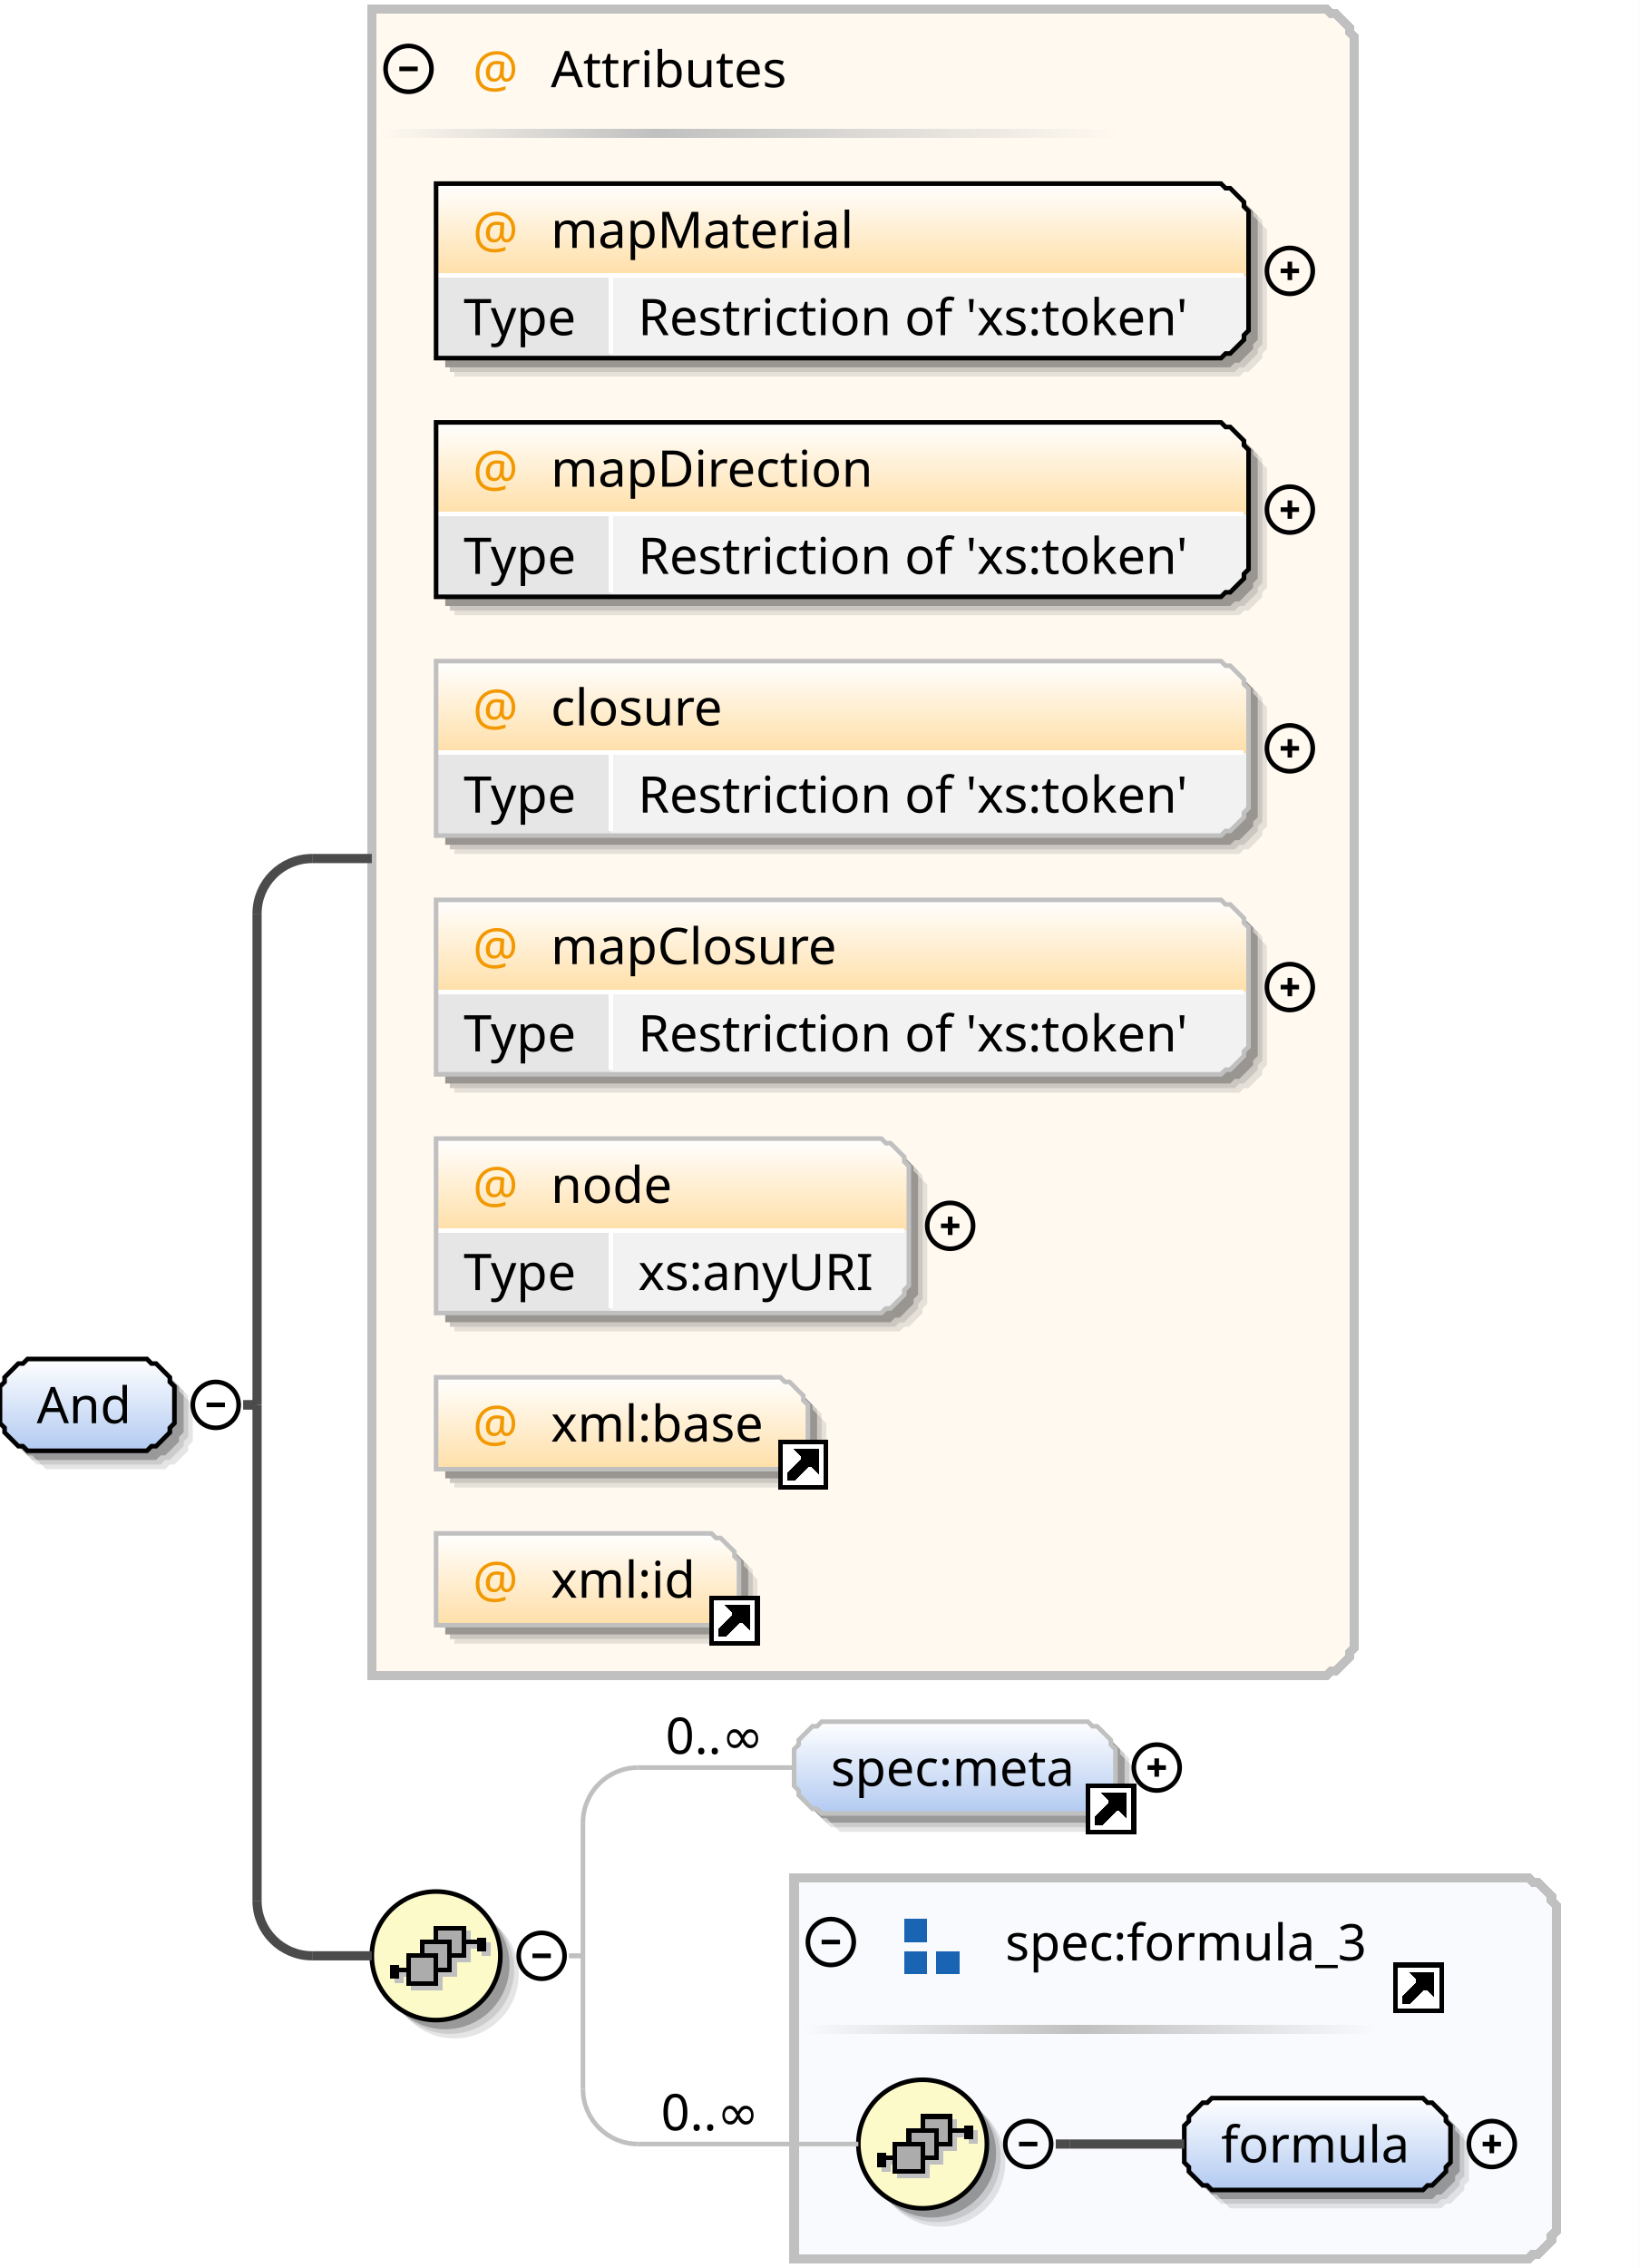
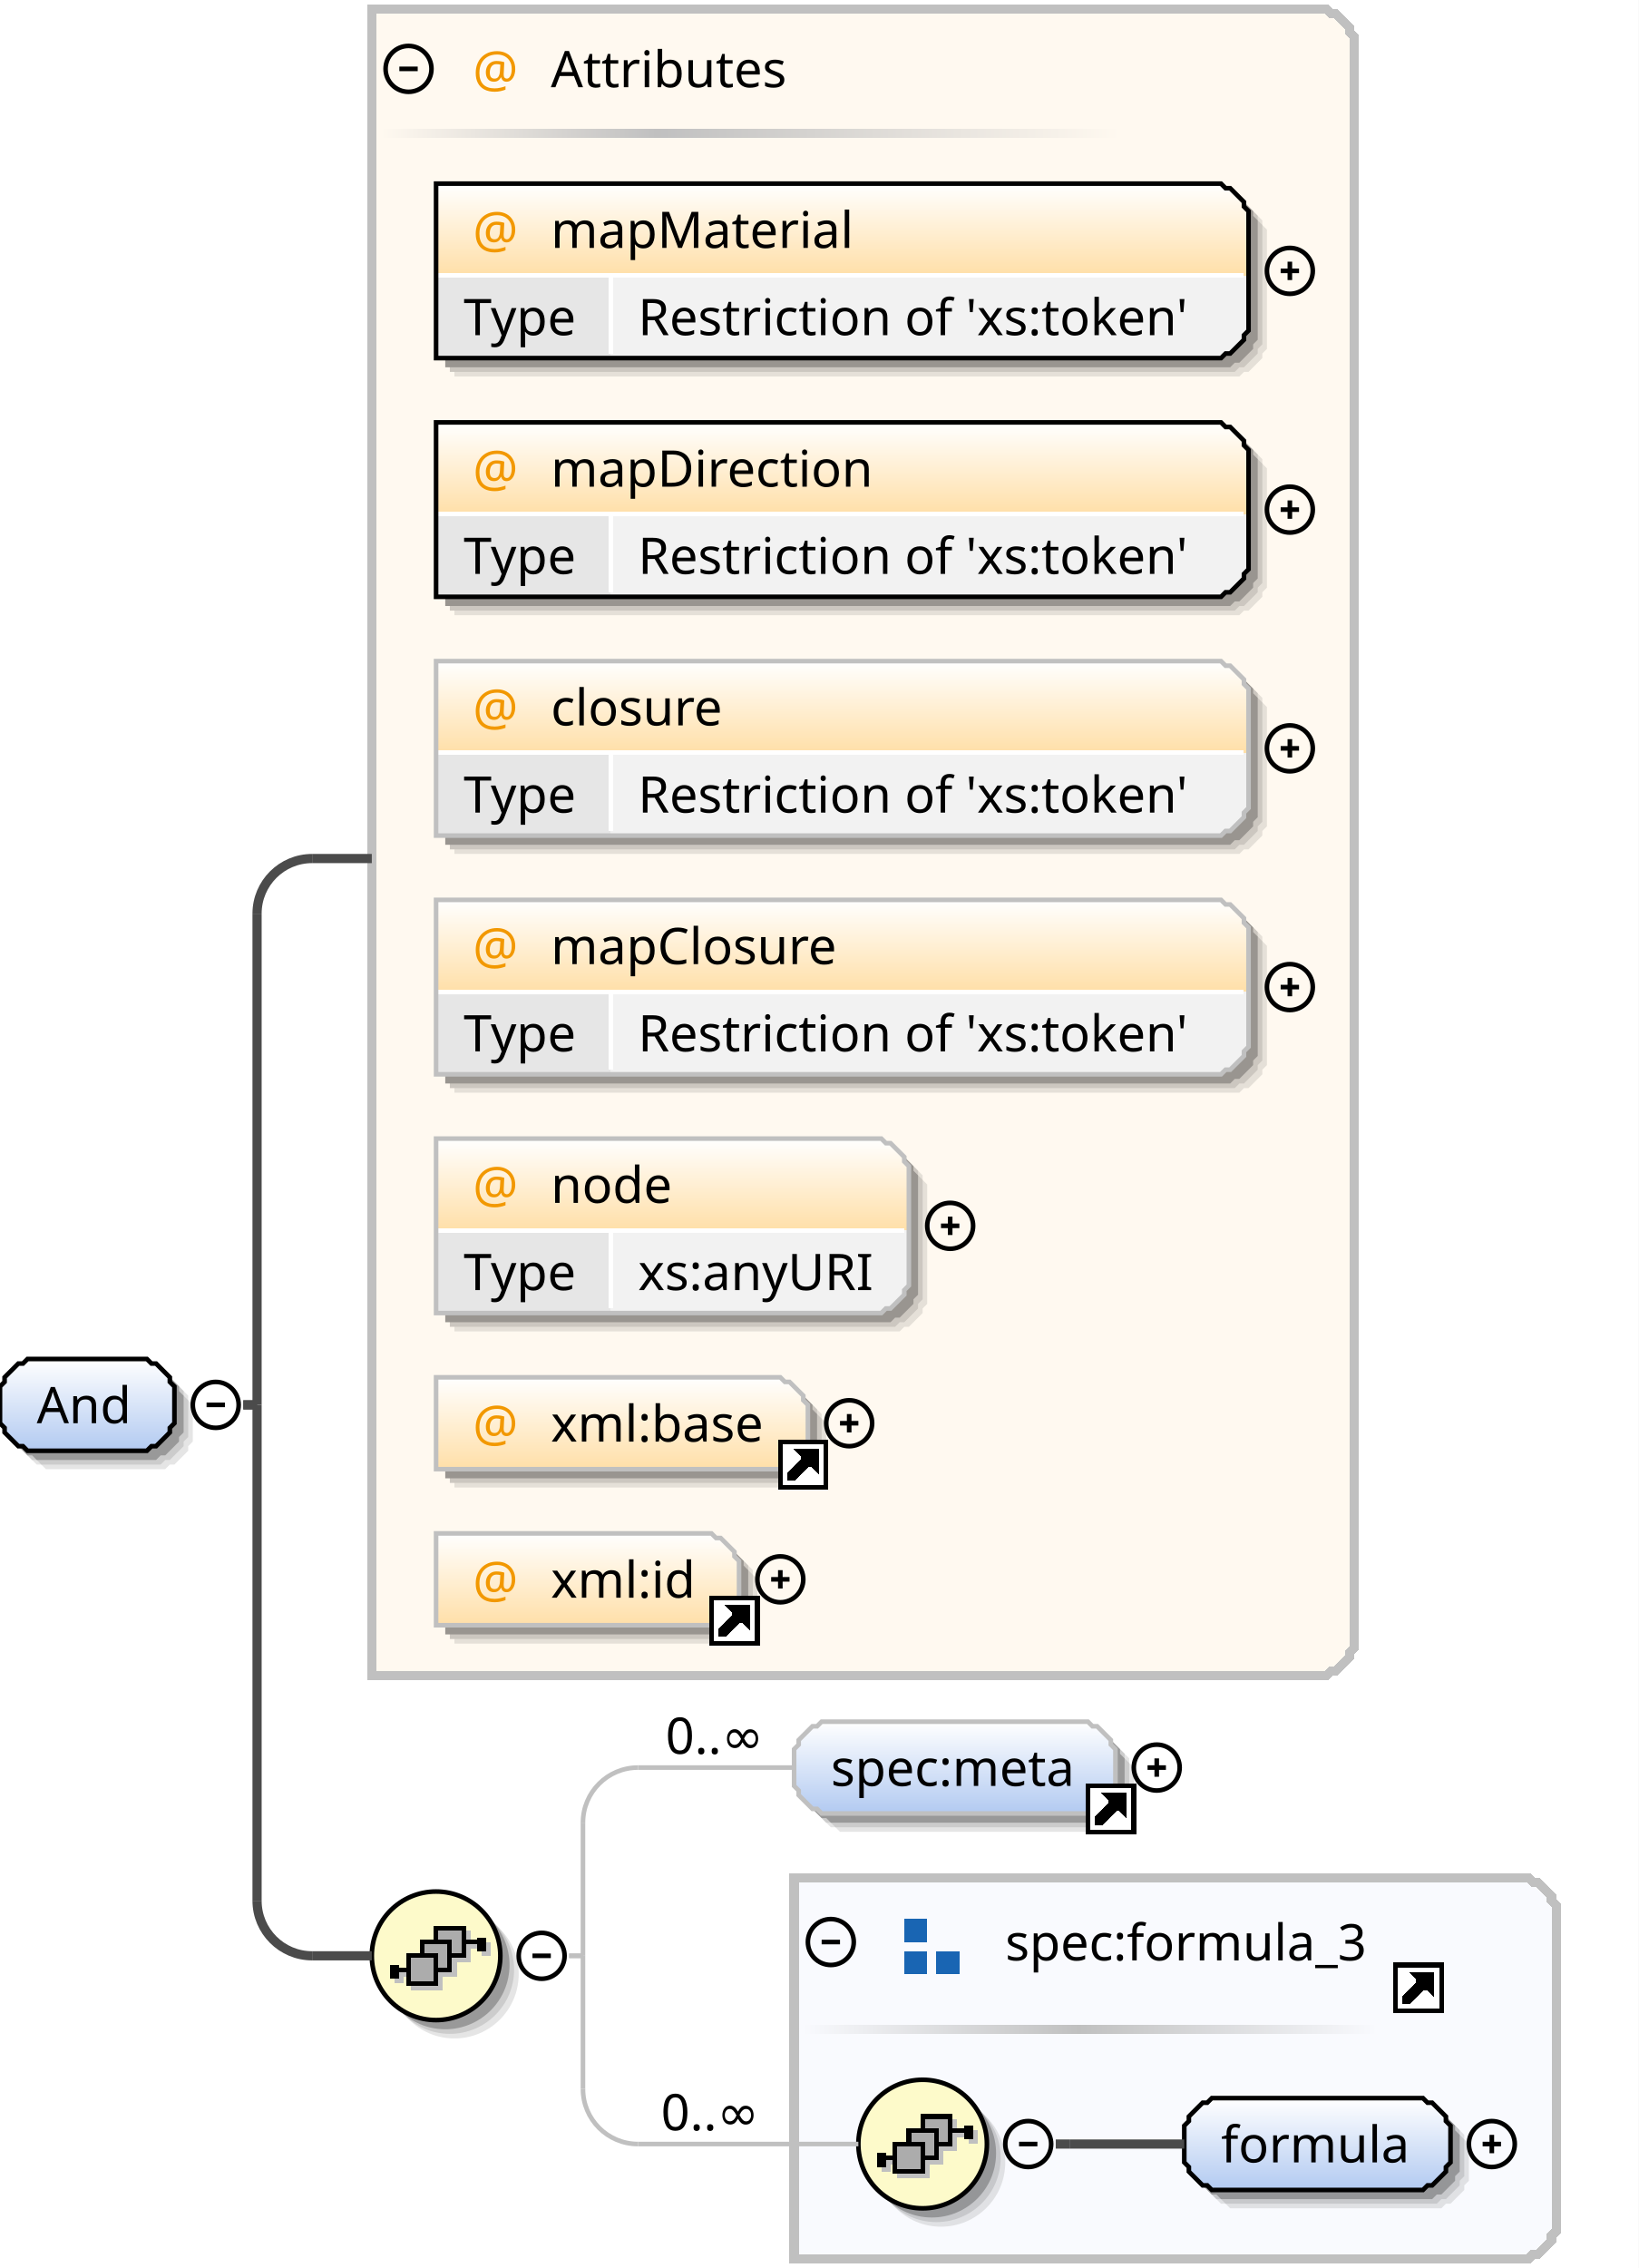
<svg xmlns="http://www.w3.org/2000/svg" color-interpolation="auto" color-rendering="auto" fill="black" fill-opacity="1" font-family="'Dialog'" font-size="12" font-style="normal" font-weight="normal" height="494" image-rendering="auto" shape-rendering="auto" stroke="black" stroke-dasharray="none" stroke-dashoffset="0" stroke-linecap="square" stroke-linejoin="miter" stroke-miterlimit="10" stroke-opacity="1" stroke-width="1" text-rendering="auto" width="357">
  <defs id="genericDefs" />
  <g>
    <defs id="defs1">
      <linearGradient gradientUnits="userSpaceOnUse" id="linearGradient1" spreadMethod="pad" x1="0" x2="0" y1="296" y2="316">
        <stop offset="0%" stop-color="white" stop-opacity="1" />
        <stop offset="100%" stop-color="rgb(178,202,241)" stop-opacity="1" />
      </linearGradient>
      <linearGradient gradientUnits="userSpaceOnUse" id="linearGradient2" spreadMethod="pad" x1="143" x2="244" y1="28" y2="28">
        <stop offset="0%" stop-color="silver" stop-opacity="1" />
        <stop offset="100%" stop-color="rgb(255,249,240)" stop-opacity="1" />
      </linearGradient>
      <linearGradient gradientUnits="userSpaceOnUse" id="linearGradient3" spreadMethod="pad" x1="83" x2="143" y1="28" y2="28">
        <stop offset="0%" stop-color="rgb(255,249,240)" stop-opacity="1" />
        <stop offset="100%" stop-color="silver" stop-opacity="1" />
      </linearGradient>
      <linearGradient gradientUnits="userSpaceOnUse" id="linearGradient4" spreadMethod="pad" x1="95" x2="95" y1="40" y2="60">
        <stop offset="0%" stop-color="white" stop-opacity="1" />
        <stop offset="100%" stop-color="rgb(255,223,168)" stop-opacity="1" />
      </linearGradient>
      <linearGradient gradientUnits="userSpaceOnUse" id="linearGradient5" spreadMethod="pad" x1="95" x2="95" y1="92" y2="112">
        <stop offset="0%" stop-color="white" stop-opacity="1" />
        <stop offset="100%" stop-color="rgb(255,223,168)" stop-opacity="1" />
      </linearGradient>
      <linearGradient gradientUnits="userSpaceOnUse" id="linearGradient6" spreadMethod="pad" x1="95" x2="95" y1="144" y2="164">
        <stop offset="0%" stop-color="white" stop-opacity="1" />
        <stop offset="100%" stop-color="rgb(255,223,168)" stop-opacity="1" />
      </linearGradient>
      <linearGradient gradientUnits="userSpaceOnUse" id="linearGradient7" spreadMethod="pad" x1="95" x2="95" y1="196" y2="216">
        <stop offset="0%" stop-color="white" stop-opacity="1" />
        <stop offset="100%" stop-color="rgb(255,223,168)" stop-opacity="1" />
      </linearGradient>
      <linearGradient gradientUnits="userSpaceOnUse" id="linearGradient8" spreadMethod="pad" x1="95" x2="95" y1="248" y2="268">
        <stop offset="0%" stop-color="white" stop-opacity="1" />
        <stop offset="100%" stop-color="rgb(255,223,168)" stop-opacity="1" />
      </linearGradient>
      <linearGradient gradientUnits="userSpaceOnUse" id="linearGradient9" spreadMethod="pad" x1="95" x2="95" y1="300" y2="320">
        <stop offset="0%" stop-color="white" stop-opacity="1" />
        <stop offset="100%" stop-color="rgb(255,223,168)" stop-opacity="1" />
      </linearGradient>
      <linearGradient gradientUnits="userSpaceOnUse" id="linearGradient10" spreadMethod="pad" x1="95" x2="95" y1="334" y2="354">
        <stop offset="0%" stop-color="white" stop-opacity="1" />
        <stop offset="100%" stop-color="rgb(255,223,168)" stop-opacity="1" />
      </linearGradient>
      <linearGradient gradientUnits="userSpaceOnUse" id="linearGradient11" spreadMethod="pad" x1="81" x2="81" y1="412" y2="440">
        <stop offset="0%" stop-color="rgb(253,250,202)" stop-opacity="1" />
        <stop offset="100%" stop-color="rgb(253,250,202)" stop-opacity="1" />
      </linearGradient>
      <linearGradient gradientUnits="userSpaceOnUse" id="linearGradient12" spreadMethod="pad" x1="173" x2="173" y1="375" y2="395">
        <stop offset="0%" stop-color="white" stop-opacity="1" />
        <stop offset="100%" stop-color="rgb(178,202,241)" stop-opacity="1" />
      </linearGradient>
      <linearGradient gradientUnits="userSpaceOnUse" id="linearGradient13" spreadMethod="pad" x1="235" x2="300" y1="441" y2="441">
        <stop offset="0%" stop-color="silver" stop-opacity="1" />
        <stop offset="100%" stop-color="rgb(249,250,254)" stop-opacity="1" />
      </linearGradient>
      <linearGradient gradientUnits="userSpaceOnUse" id="linearGradient14" spreadMethod="pad" x1="175" x2="235" y1="441" y2="441">
        <stop offset="0%" stop-color="rgb(249,250,254)" stop-opacity="1" />
        <stop offset="100%" stop-color="silver" stop-opacity="1" />
      </linearGradient>
      <linearGradient gradientUnits="userSpaceOnUse" id="linearGradient15" spreadMethod="pad" x1="187" x2="187" y1="453" y2="481">
        <stop offset="0%" stop-color="rgb(253,250,202)" stop-opacity="1" />
        <stop offset="100%" stop-color="rgb(253,250,202)" stop-opacity="1" />
      </linearGradient>
      <linearGradient gradientUnits="userSpaceOnUse" id="linearGradient16" spreadMethod="pad" x1="258" x2="258" y1="457" y2="477">
        <stop offset="0%" stop-color="white" stop-opacity="1" />
        <stop offset="100%" stop-color="rgb(178,202,241)" stop-opacity="1" />
      </linearGradient>
      <clipPath clipPathUnits="userSpaceOnUse" id="clipPath1">
        <path d="M0 0 L357 0 L357 494 L0 494 L0 0 Z" />
      </clipPath>
    </defs>
    <g fill="white" stroke="white" text-rendering="geometricPrecision">
      <rect clip-path="url(#clipPath1)" height="494" stroke="none" width="357" x="0" y="0" />
    </g>
    <g fill="rgb(229,229,229)" font-family="sans-serif" font-size="11" stroke="rgb(229,229,229)" text-rendering="geometricPrecision">
      <polygon clip-path="url(#clipPath1)" points=" 4 306 5 305 5 304 6 303 7 302 8 301 9 301 10 300 36 300 37 301 38 301 39 302 40 303 41 304 41 305 42 306 42 314 41 315 41 316 40 317 39 318 38 319 37 319 36 320 10 320 9 319 8 319 7 318 6 317 5 316 5 315 4 314" stroke="none" />
      <polygon clip-path="url(#clipPath1)" fill="rgb(204,204,204)" points=" 3 305 4 304 4 303 5 302 6 301 7 300 8 300 9 299 35 299 36 300 37 300 38 301 39 302 40 303 40 304 41 305 41 313 40 314 40 315 39 316 38 317 37 318 36 318 35 319 9 319 8 318 7 318 6 317 5 316 4 315 4 314 3 313" stroke="none" />
      <polygon clip-path="url(#clipPath1)" fill="rgb(153,153,153)" points=" 2 304 3 303 3 302 4 301 5 300 6 299 7 299 8 298 34 298 35 299 36 299 37 300 38 301 39 302 39 303 40 304 40 312 39 313 39 314 38 315 37 316 36 317 35 317 34 318 8 318 7 317 6 317 5 316 4 315 3 314 3 313 2 312" stroke="none" />
      <polygon clip-path="url(#clipPath1)" fill="url(#linearGradient1)" points=" 0 302 1 301 1 300 2 299 3 298 4 297 5 297 6 296 32 296 33 297 34 297 35 298 36 299 37 300 37 301 38 302 38 310 37 311 37 312 36 313 35 314 34 315 33 315 32 316 6 316 5 315 4 315 3 314 2 313 1 312 1 311 0 310" shape-rendering="crispEdges" stroke="none" />
      <polygon clip-path="url(#clipPath1)" fill="none" points=" 0 302 1 301 1 300 2 299 3 298 4 297 5 297 6 296 32 296 33 297 34 297 35 298 36 299 37 300 37 301 38 302 38 310 37 311 37 312 36 313 35 314 34 315 33 315 32 316 6 316 5 315 4 315 3 314 2 313 1 312 1 311 0 310" stroke="black" stroke-linecap="butt" />
    </g>
    <g font-family="sans-serif" font-size="11" shape-rendering="crispEdges" stroke-linecap="butt" text-rendering="geometricPrecision">
      <text clip-path="url(#clipPath1)" stroke="none" x="8" xml:space="preserve" y="310">And</text>
      <circle clip-path="url(#clipPath1)" cx="47" cy="306" fill="none" r="5" shape-rendering="auto" />
      <line clip-path="url(#clipPath1)" fill="none" shape-rendering="auto" x1="45" x2="49" y1="306" y2="306" />
      <polygon clip-path="url(#clipPath1)" fill="rgb(255,249,240)" points=" 81 2 289 2 290 3 291 3 292 4 293 5 294 6 294 7 295 8 295 359 294 360 294 361 293 362 292 363 291 364 290 364 289 365 81 365" stroke="none" stroke-width="2" />
      <polygon clip-path="url(#clipPath1)" fill="none" points=" 81 2 289 2 290 3 291 3 292 4 293 5 294 6 294 7 295 8 295 359 294 360 294 361 293 362 292 363 291 364 290 364 289 365 81 365" stroke="silver" stroke-width="2" />
      <rect clip-path="url(#clipPath1)" fill="url(#linearGradient2)" height="2" stroke="none" stroke-width="2" width="101" x="143" y="28" />
      <rect clip-path="url(#clipPath1)" fill="url(#linearGradient3)" height="2" stroke="none" stroke-width="2" width="60" x="83" y="28" />
      <text clip-path="url(#clipPath1)" fill="rgb(242,152,0)" stroke="none" x="103" xml:space="preserve" y="19">@</text>
      <text clip-path="url(#clipPath1)" stroke="none" x="120" xml:space="preserve" y="19">Attributes</text>
      <circle clip-path="url(#clipPath1)" cx="89" cy="15" fill="none" r="5" shape-rendering="auto" />
      <line clip-path="url(#clipPath1)" fill="none" shape-rendering="auto" x1="87" x2="91" y1="15" y2="15" />
      <polygon clip-path="url(#clipPath1)" fill="rgb(229,224,216)" points=" 99 44 270 44 271 45 272 45 273 46 274 47 275 48 275 49 276 50 276 76 275 77 275 78 274 79 273 80 272 81 271 81 270 82 99 82" shape-rendering="auto" stroke="none" />
      <polygon clip-path="url(#clipPath1)" fill="rgb(204,199,192)" points=" 98 43 269 43 270 44 271 44 272 45 273 46 274 47 274 48 275 49 275 75 274 76 274 77 273 78 272 79 271 80 270 80 269 81 98 81" shape-rendering="auto" stroke="none" />
      <polygon clip-path="url(#clipPath1)" fill="rgb(153,149,144)" points=" 97 42 268 42 269 43 270 43 271 44 272 45 273 46 273 47 274 48 274 74 273 75 273 76 272 77 271 78 270 79 269 79 268 80 97 80" shape-rendering="auto" stroke="none" />
      <polygon clip-path="url(#clipPath1)" fill="url(#linearGradient4)" points=" 95 40 266 40 267 41 268 41 269 42 270 43 271 44 271 45 272 46 272 60 271 60 271 60 270 60 269 60 268 60 267 60 266 60 95 60" stroke="none" />
      <polygon clip-path="url(#clipPath1)" fill="rgb(230,230,230)" points=" 95 60 133 60 133 60 133 60 133 60 133 60 133 60 133 60 133 60 133 72 133 73 133 74 133 75 133 76 133 77 133 77 133 78 95 78" stroke="none" />
      <polygon clip-path="url(#clipPath1)" fill="rgb(242,242,242)" points=" 133 60 266 60 267 60 268 60 269 60 270 60 271 60 271 60 272 60 272 72 271 73 271 74 270 75 269 76 268 77 267 77 266 78 133 78" stroke="none" />
      <line clip-path="url(#clipPath1)" fill="none" stroke="white" x1="95" x2="271" y1="60" y2="60" />
      <text clip-path="url(#clipPath1)" stroke="none" x="101" xml:space="preserve" y="73">Type</text>
      <text clip-path="url(#clipPath1)" stroke="none" x="139" xml:space="preserve" y="73">Restriction of 'xs:token'</text>
      <line clip-path="url(#clipPath1)" fill="none" stroke="white" x1="133" x2="133" y1="60" y2="77" />
      <polygon clip-path="url(#clipPath1)" fill="none" points=" 95 40 266 40 267 41 268 41 269 42 270 43 271 44 271 45 272 46 272 72 271 73 271 74 270 75 269 76 268 77 267 77 266 78 95 78" shape-rendering="auto" />
      <text clip-path="url(#clipPath1)" fill="rgb(242,152,0)" stroke="none" x="103" xml:space="preserve" y="54">@</text>
      <text clip-path="url(#clipPath1)" stroke="none" x="120" xml:space="preserve" y="54">mapMaterial</text>
      <circle clip-path="url(#clipPath1)" cx="281" cy="59" fill="none" r="5" shape-rendering="auto" />
      <line clip-path="url(#clipPath1)" fill="none" shape-rendering="auto" x1="279" x2="283" y1="59" y2="59" />
      <line clip-path="url(#clipPath1)" fill="none" shape-rendering="auto" x1="281" x2="281" y1="57" y2="61" />
      <polygon clip-path="url(#clipPath1)" fill="rgb(229,224,216)" points=" 99 96 270 96 271 97 272 97 273 98 274 99 275 100 275 101 276 102 276 128 275 129 275 130 274 131 273 132 272 133 271 133 270 134 99 134" shape-rendering="auto" stroke="none" />
      <polygon clip-path="url(#clipPath1)" fill="rgb(204,199,192)" points=" 98 95 269 95 270 96 271 96 272 97 273 98 274 99 274 100 275 101 275 127 274 128 274 129 273 130 272 131 271 132 270 132 269 133 98 133" shape-rendering="auto" stroke="none" />
      <polygon clip-path="url(#clipPath1)" fill="rgb(153,149,144)" points=" 97 94 268 94 269 95 270 95 271 96 272 97 273 98 273 99 274 100 274 126 273 127 273 128 272 129 271 130 270 131 269 131 268 132 97 132" shape-rendering="auto" stroke="none" />
      <polygon clip-path="url(#clipPath1)" fill="url(#linearGradient5)" points=" 95 92 266 92 267 93 268 93 269 94 270 95 271 96 271 97 272 98 272 112 271 112 271 112 270 112 269 112 268 112 267 112 266 112 95 112" stroke="none" />
      <polygon clip-path="url(#clipPath1)" fill="rgb(230,230,230)" points=" 95 112 133 112 133 112 133 112 133 112 133 112 133 112 133 112 133 112 133 124 133 125 133 126 133 127 133 128 133 129 133 129 133 130 95 130" stroke="none" />
      <polygon clip-path="url(#clipPath1)" fill="rgb(242,242,242)" points=" 133 112 266 112 267 112 268 112 269 112 270 112 271 112 271 112 272 112 272 124 271 125 271 126 270 127 269 128 268 129 267 129 266 130 133 130" stroke="none" />
      <line clip-path="url(#clipPath1)" fill="none" stroke="white" x1="95" x2="271" y1="112" y2="112" />
      <text clip-path="url(#clipPath1)" stroke="none" x="101" xml:space="preserve" y="125">Type</text>
      <text clip-path="url(#clipPath1)" stroke="none" x="139" xml:space="preserve" y="125">Restriction of 'xs:token'</text>
      <line clip-path="url(#clipPath1)" fill="none" stroke="white" x1="133" x2="133" y1="112" y2="129" />
      <polygon clip-path="url(#clipPath1)" fill="none" points=" 95 92 266 92 267 93 268 93 269 94 270 95 271 96 271 97 272 98 272 124 271 125 271 126 270 127 269 128 268 129 267 129 266 130 95 130" shape-rendering="auto" />
      <text clip-path="url(#clipPath1)" fill="rgb(242,152,0)" stroke="none" x="103" xml:space="preserve" y="106">@</text>
      <text clip-path="url(#clipPath1)" stroke="none" x="120" xml:space="preserve" y="106">mapDirection</text>
      <circle clip-path="url(#clipPath1)" cx="281" cy="111" fill="none" r="5" shape-rendering="auto" />
      <line clip-path="url(#clipPath1)" fill="none" shape-rendering="auto" x1="279" x2="283" y1="111" y2="111" />
      <line clip-path="url(#clipPath1)" fill="none" shape-rendering="auto" x1="281" x2="281" y1="109" y2="113" />
      <polygon clip-path="url(#clipPath1)" fill="rgb(229,224,216)" points=" 99 148 270 148 271 149 272 149 273 150 274 151 275 152 275 153 276 154 276 180 275 181 275 182 274 183 273 184 272 185 271 185 270 186 99 186" shape-rendering="auto" stroke="none" />
      <polygon clip-path="url(#clipPath1)" fill="rgb(204,199,192)" points=" 98 147 269 147 270 148 271 148 272 149 273 150 274 151 274 152 275 153 275 179 274 180 274 181 273 182 272 183 271 184 270 184 269 185 98 185" shape-rendering="auto" stroke="none" />
      <polygon clip-path="url(#clipPath1)" fill="rgb(153,149,144)" points=" 97 146 268 146 269 147 270 147 271 148 272 149 273 150 273 151 274 152 274 178 273 179 273 180 272 181 271 182 270 183 269 183 268 184 97 184" shape-rendering="auto" stroke="none" />
      <polygon clip-path="url(#clipPath1)" fill="url(#linearGradient6)" points=" 95 144 266 144 267 145 268 145 269 146 270 147 271 148 271 149 272 150 272 164 271 164 271 164 270 164 269 164 268 164 267 164 266 164 95 164" stroke="none" />
      <polygon clip-path="url(#clipPath1)" fill="rgb(230,230,230)" points=" 95 164 133 164 133 164 133 164 133 164 133 164 133 164 133 164 133 164 133 176 133 177 133 178 133 179 133 180 133 181 133 181 133 182 95 182" stroke="none" />
      <polygon clip-path="url(#clipPath1)" fill="rgb(242,242,242)" points=" 133 164 266 164 267 164 268 164 269 164 270 164 271 164 271 164 272 164 272 176 271 177 271 178 270 179 269 180 268 181 267 181 266 182 133 182" stroke="none" />
      <line clip-path="url(#clipPath1)" fill="none" stroke="white" x1="95" x2="271" y1="164" y2="164" />
      <text clip-path="url(#clipPath1)" stroke="none" x="101" xml:space="preserve" y="177">Type</text>
      <text clip-path="url(#clipPath1)" stroke="none" x="139" xml:space="preserve" y="177">Restriction of 'xs:token'</text>
      <line clip-path="url(#clipPath1)" fill="none" stroke="white" x1="133" x2="133" y1="164" y2="181" />
      <polygon clip-path="url(#clipPath1)" fill="none" points=" 95 144 266 144 267 145 268 145 269 146 270 147 271 148 271 149 272 150 272 176 271 177 271 178 270 179 269 180 268 181 267 181 266 182 95 182" shape-rendering="auto" stroke="silver" />
      <text clip-path="url(#clipPath1)" fill="rgb(242,152,0)" stroke="none" x="103" xml:space="preserve" y="158">@</text>
      <text clip-path="url(#clipPath1)" stroke="none" x="120" xml:space="preserve" y="158">closure</text>
      <circle clip-path="url(#clipPath1)" cx="281" cy="163" fill="none" r="5" shape-rendering="auto" />
      <line clip-path="url(#clipPath1)" fill="none" shape-rendering="auto" x1="279" x2="283" y1="163" y2="163" />
      <line clip-path="url(#clipPath1)" fill="none" shape-rendering="auto" x1="281" x2="281" y1="161" y2="165" />
      <polygon clip-path="url(#clipPath1)" fill="rgb(229,224,216)" points=" 99 200 270 200 271 201 272 201 273 202 274 203 275 204 275 205 276 206 276 232 275 233 275 234 274 235 273 236 272 237 271 237 270 238 99 238" shape-rendering="auto" stroke="none" />
      <polygon clip-path="url(#clipPath1)" fill="rgb(204,199,192)" points=" 98 199 269 199 270 200 271 200 272 201 273 202 274 203 274 204 275 205 275 231 274 232 274 233 273 234 272 235 271 236 270 236 269 237 98 237" shape-rendering="auto" stroke="none" />
      <polygon clip-path="url(#clipPath1)" fill="rgb(153,149,144)" points=" 97 198 268 198 269 199 270 199 271 200 272 201 273 202 273 203 274 204 274 230 273 231 273 232 272 233 271 234 270 235 269 235 268 236 97 236" shape-rendering="auto" stroke="none" />
      <polygon clip-path="url(#clipPath1)" fill="url(#linearGradient7)" points=" 95 196 266 196 267 197 268 197 269 198 270 199 271 200 271 201 272 202 272 216 271 216 271 216 270 216 269 216 268 216 267 216 266 216 95 216" stroke="none" />
      <polygon clip-path="url(#clipPath1)" fill="rgb(230,230,230)" points=" 95 216 133 216 133 216 133 216 133 216 133 216 133 216 133 216 133 216 133 228 133 229 133 230 133 231 133 232 133 233 133 233 133 234 95 234" stroke="none" />
      <polygon clip-path="url(#clipPath1)" fill="rgb(242,242,242)" points=" 133 216 266 216 267 216 268 216 269 216 270 216 271 216 271 216 272 216 272 228 271 229 271 230 270 231 269 232 268 233 267 233 266 234 133 234" stroke="none" />
      <line clip-path="url(#clipPath1)" fill="none" stroke="white" x1="95" x2="271" y1="216" y2="216" />
      <text clip-path="url(#clipPath1)" stroke="none" x="101" xml:space="preserve" y="229">Type</text>
      <text clip-path="url(#clipPath1)" stroke="none" x="139" xml:space="preserve" y="229">Restriction of 'xs:token'</text>
      <line clip-path="url(#clipPath1)" fill="none" stroke="white" x1="133" x2="133" y1="216" y2="233" />
      <polygon clip-path="url(#clipPath1)" fill="none" points=" 95 196 266 196 267 197 268 197 269 198 270 199 271 200 271 201 272 202 272 228 271 229 271 230 270 231 269 232 268 233 267 233 266 234 95 234" shape-rendering="auto" stroke="silver" />
      <text clip-path="url(#clipPath1)" fill="rgb(242,152,0)" stroke="none" x="103" xml:space="preserve" y="210">@</text>
      <text clip-path="url(#clipPath1)" stroke="none" x="120" xml:space="preserve" y="210">mapClosure</text>
      <circle clip-path="url(#clipPath1)" cx="281" cy="215" fill="none" r="5" shape-rendering="auto" />
      <line clip-path="url(#clipPath1)" fill="none" shape-rendering="auto" x1="279" x2="283" y1="215" y2="215" />
      <line clip-path="url(#clipPath1)" fill="none" shape-rendering="auto" x1="281" x2="281" y1="213" y2="217" />
      <polygon clip-path="url(#clipPath1)" fill="rgb(229,224,216)" points=" 99 252 196 252 197 253 198 253 199 254 200 255 201 256 201 257 202 258 202 284 201 285 201 286 200 287 199 288 198 289 197 289 196 290 99 290" shape-rendering="auto" stroke="none" />
      <polygon clip-path="url(#clipPath1)" fill="rgb(204,199,192)" points=" 98 251 195 251 196 252 197 252 198 253 199 254 200 255 200 256 201 257 201 283 200 284 200 285 199 286 198 287 197 288 196 288 195 289 98 289" shape-rendering="auto" stroke="none" />
      <polygon clip-path="url(#clipPath1)" fill="rgb(153,149,144)" points=" 97 250 194 250 195 251 196 251 197 252 198 253 199 254 199 255 200 256 200 282 199 283 199 284 198 285 197 286 196 287 195 287 194 288 97 288" shape-rendering="auto" stroke="none" />
      <polygon clip-path="url(#clipPath1)" fill="url(#linearGradient8)" points=" 95 248 192 248 193 249 194 249 195 250 196 251 197 252 197 253 198 254 198 268 197 268 197 268 196 268 195 268 194 268 193 268 192 268 95 268" stroke="none" />
      <polygon clip-path="url(#clipPath1)" fill="rgb(230,230,230)" points=" 95 268 133 268 133 268 133 268 133 268 133 268 133 268 133 268 133 268 133 280 133 281 133 282 133 283 133 284 133 285 133 285 133 286 95 286" stroke="none" />
      <polygon clip-path="url(#clipPath1)" fill="rgb(242,242,242)" points=" 133 268 192 268 193 268 194 268 195 268 196 268 197 268 197 268 198 268 198 280 197 281 197 282 196 283 195 284 194 285 193 285 192 286 133 286" stroke="none" />
      <line clip-path="url(#clipPath1)" fill="none" stroke="white" x1="95" x2="197" y1="268" y2="268" />
      <text clip-path="url(#clipPath1)" stroke="none" x="101" xml:space="preserve" y="281">Type</text>
      <text clip-path="url(#clipPath1)" stroke="none" x="139" xml:space="preserve" y="281">xs:anyURI</text>
      <line clip-path="url(#clipPath1)" fill="none" stroke="white" x1="133" x2="133" y1="268" y2="285" />
      <polygon clip-path="url(#clipPath1)" fill="none" points=" 95 248 192 248 193 249 194 249 195 250 196 251 197 252 197 253 198 254 198 280 197 281 197 282 196 283 195 284 194 285 193 285 192 286 95 286" shape-rendering="auto" stroke="silver" />
      <text clip-path="url(#clipPath1)" fill="rgb(242,152,0)" stroke="none" x="103" xml:space="preserve" y="262">@</text>
      <text clip-path="url(#clipPath1)" stroke="none" x="120" xml:space="preserve" y="262">node</text>
      <circle clip-path="url(#clipPath1)" cx="207" cy="267" fill="none" r="5" shape-rendering="auto" />
      <line clip-path="url(#clipPath1)" fill="none" shape-rendering="auto" x1="205" x2="209" y1="267" y2="267" />
      <line clip-path="url(#clipPath1)" fill="none" shape-rendering="auto" x1="207" x2="207" y1="265" y2="269" />
      <polygon clip-path="url(#clipPath1)" fill="rgb(229,224,216)" points=" 99 304 174 304 175 305 176 305 177 306 178 307 179 308 179 309 180 310 180 318 179 319 179 320 178 321 177 322 176 323 175 323 174 324 99 324" shape-rendering="auto" stroke="none" />
      <polygon clip-path="url(#clipPath1)" fill="rgb(204,199,192)" points=" 98 303 173 303 174 304 175 304 176 305 177 306 178 307 178 308 179 309 179 317 178 318 178 319 177 320 176 321 175 322 174 322 173 323 98 323" shape-rendering="auto" stroke="none" />
      <polygon clip-path="url(#clipPath1)" fill="rgb(153,149,144)" points=" 97 302 172 302 173 303 174 303 175 304 176 305 177 306 177 307 178 308 178 316 177 317 177 318 176 319 175 320 174 321 173 321 172 322 97 322" shape-rendering="auto" stroke="none" />
      <polygon clip-path="url(#clipPath1)" fill="url(#linearGradient9)" points=" 95 300 170 300 171 301 172 301 173 302 174 303 175 304 175 305 176 306 176 314 175 315 175 316 174 317 173 318 172 319 171 319 170 320 95 320" stroke="none" />
      <polygon clip-path="url(#clipPath1)" fill="none" points=" 95 300 170 300 171 301 172 301 173 302 174 303 175 304 175 305 176 306 176 314 175 315 175 316 174 317 173 318 172 319 171 319 170 320 95 320" shape-rendering="auto" stroke="silver" />
      <text clip-path="url(#clipPath1)" fill="rgb(242,152,0)" stroke="none" x="103" xml:space="preserve" y="314">@</text>
      <text clip-path="url(#clipPath1)" stroke="none" x="120" xml:space="preserve" y="314">xml:base</text>
      <rect clip-path="url(#clipPath1)" fill="white" height="10" stroke="none" width="10" x="170" y="314" />
      <polygon clip-path="url(#clipPath1)" fill="none" points=" 172 322 172 321 175 318 175 317 174 316 178 316 178 320 177 319 176 319 173 322" />
      <polygon clip-path="url(#clipPath1)" points=" 172 322 172 321 175 318 175 317 174 316 178 316 178 320 177 319 176 319 173 322" stroke="none" />
      <rect clip-path="url(#clipPath1)" fill="none" height="10" width="10" x="170" y="314" />
+       <circle clip-path="url(#clipPath1)" cx="185" cy="310" fill="none" r="5" shape-rendering="auto" />
+       <line clip-path="url(#clipPath1)" fill="none" shape-rendering="auto" x1="183" x2="187" y1="310" y2="310" />
+       <line clip-path="url(#clipPath1)" fill="none" shape-rendering="auto" x1="185" x2="185" y1="308" y2="312" />
      <polygon clip-path="url(#clipPath1)" fill="rgb(229,224,216)" points=" 99 338 159 338 160 339 161 339 162 340 163 341 164 342 164 343 165 344 165 352 164 353 164 354 163 355 162 356 161 357 160 357 159 358 99 358" shape-rendering="auto" stroke="none" />
      <polygon clip-path="url(#clipPath1)" fill="rgb(204,199,192)" points=" 98 337 158 337 159 338 160 338 161 339 162 340 163 341 163 342 164 343 164 351 163 352 163 353 162 354 161 355 160 356 159 356 158 357 98 357" shape-rendering="auto" stroke="none" />
      <polygon clip-path="url(#clipPath1)" fill="rgb(153,149,144)" points=" 97 336 157 336 158 337 159 337 160 338 161 339 162 340 162 341 163 342 163 350 162 351 162 352 161 353 160 354 159 355 158 355 157 356 97 356" shape-rendering="auto" stroke="none" />
      <polygon clip-path="url(#clipPath1)" fill="url(#linearGradient10)" points=" 95 334 155 334 156 335 157 335 158 336 159 337 160 338 160 339 161 340 161 348 160 349 160 350 159 351 158 352 157 353 156 353 155 354 95 354" stroke="none" />
      <polygon clip-path="url(#clipPath1)" fill="none" points=" 95 334 155 334 156 335 157 335 158 336 159 337 160 338 160 339 161 340 161 348 160 349 160 350 159 351 158 352 157 353 156 353 155 354 95 354" shape-rendering="auto" stroke="silver" />
      <text clip-path="url(#clipPath1)" fill="rgb(242,152,0)" stroke="none" x="103" xml:space="preserve" y="348">@</text>
      <text clip-path="url(#clipPath1)" stroke="none" x="120" xml:space="preserve" y="348">xml:id</text>
      <rect clip-path="url(#clipPath1)" fill="white" height="10" stroke="none" width="10" x="155" y="348" />
      <polygon clip-path="url(#clipPath1)" fill="none" points=" 157 356 157 355 160 352 160 351 159 350 163 350 163 354 162 353 161 353 158 356" />
      <polygon clip-path="url(#clipPath1)" points=" 157 356 157 355 160 352 160 351 159 350 163 350 163 354 162 353 161 353 158 356" stroke="none" />
      <rect clip-path="url(#clipPath1)" fill="none" height="10" width="10" x="155" y="348" />
+       <circle clip-path="url(#clipPath1)" cx="170" cy="344" fill="none" r="5" shape-rendering="auto" />
+       <line clip-path="url(#clipPath1)" fill="none" shape-rendering="auto" x1="168" x2="172" y1="344" y2="344" />
+       <line clip-path="url(#clipPath1)" fill="none" shape-rendering="auto" x1="170" x2="170" y1="342" y2="346" />
      <circle clip-path="url(#clipPath1)" cx="99" cy="430" fill="rgb(229,229,229)" r="14" shape-rendering="auto" stroke="none" />
      <circle clip-path="url(#clipPath1)" cx="98" cy="429" fill="rgb(204,204,204)" r="14" shape-rendering="auto" stroke="none" />
      <circle clip-path="url(#clipPath1)" cx="97" cy="428" fill="rgb(153,153,153)" r="14" shape-rendering="auto" stroke="none" />
      <circle clip-path="url(#clipPath1)" cx="95" cy="426" fill="url(#linearGradient11)" r="14" stroke="none" />
      <circle clip-path="url(#clipPath1)" cx="95" cy="426" fill="none" r="14" shape-rendering="auto" />
      <line clip-path="url(#clipPath1)" fill="none" stroke="silver" x1="102" x2="106" y1="424" y2="424" />
      <rect clip-path="url(#clipPath1)" fill="silver" height="3" stroke="none" width="2" x="105" y="423" />
      <rect clip-path="url(#clipPath1)" fill="silver" height="6" stroke="none" width="6" x="96" y="421" />
      <rect clip-path="url(#clipPath1)" fill="none" height="6" stroke="silver" width="6" x="96" y="421" />
      <rect clip-path="url(#clipPath1)" fill="silver" height="6" stroke="none" width="6" x="93" y="424" />
      <rect clip-path="url(#clipPath1)" fill="none" height="6" stroke="silver" width="6" x="93" y="424" />
      <rect clip-path="url(#clipPath1)" fill="silver" height="6" stroke="none" width="6" x="90" y="427" />
      <rect clip-path="url(#clipPath1)" fill="none" height="6" stroke="silver" width="6" x="90" y="427" />
      <line clip-path="url(#clipPath1)" fill="none" stroke="silver" x1="90" x2="86" y1="430" y2="430" />
      <rect clip-path="url(#clipPath1)" fill="silver" height="3" stroke="none" width="2" x="86" y="429" />
      <line clip-path="url(#clipPath1)" fill="none" x1="101" x2="105" y1="423" y2="423" />
      <rect clip-path="url(#clipPath1)" height="3" stroke="none" width="2" x="104" y="422" />
      <rect clip-path="url(#clipPath1)" fill="rgb(172,172,172)" height="6" stroke="none" width="6" x="95" y="420" />
      <rect clip-path="url(#clipPath1)" fill="none" height="6" width="6" x="95" y="420" />
      <rect clip-path="url(#clipPath1)" fill="rgb(172,172,172)" height="6" stroke="none" width="6" x="92" y="423" />
      <rect clip-path="url(#clipPath1)" fill="none" height="6" width="6" x="92" y="423" />
      <rect clip-path="url(#clipPath1)" fill="rgb(172,172,172)" height="6" stroke="none" width="6" x="89" y="426" />
      <rect clip-path="url(#clipPath1)" fill="none" height="6" width="6" x="89" y="426" />
      <line clip-path="url(#clipPath1)" fill="none" x1="89" x2="85" y1="429" y2="429" />
      <rect clip-path="url(#clipPath1)" height="3" stroke="none" width="2" x="85" y="428" />
      <circle clip-path="url(#clipPath1)" cx="118" cy="426" fill="none" r="5" shape-rendering="auto" />
      <line clip-path="url(#clipPath1)" fill="none" shape-rendering="auto" x1="116" x2="120" y1="426" y2="426" />
      <polygon clip-path="url(#clipPath1)" fill="rgb(229,229,229)" points=" 177 385 178 384 178 383 179 382 180 381 181 380 182 380 183 379 241 379 242 380 243 380 244 381 245 382 246 383 246 384 247 385 247 393 246 394 246 395 245 396 244 397 243 398 242 398 241 399 183 399 182 398 181 398 180 397 179 396 178 395 178 394 177 393" shape-rendering="auto" stroke="none" />
      <polygon clip-path="url(#clipPath1)" fill="rgb(204,204,204)" points=" 176 384 177 383 177 382 178 381 179 380 180 379 181 379 182 378 240 378 241 379 242 379 243 380 244 381 245 382 245 383 246 384 246 392 245 393 245 394 244 395 243 396 242 397 241 397 240 398 182 398 181 397 180 397 179 396 178 395 177 394 177 393 176 392" shape-rendering="auto" stroke="none" />
      <polygon clip-path="url(#clipPath1)" fill="rgb(153,153,153)" points=" 175 383 176 382 176 381 177 380 178 379 179 378 180 378 181 377 239 377 240 378 241 378 242 379 243 380 244 381 244 382 245 383 245 391 244 392 244 393 243 394 242 395 241 396 240 396 239 397 181 397 180 396 179 396 178 395 177 394 176 393 176 392 175 391" shape-rendering="auto" stroke="none" />
      <polygon clip-path="url(#clipPath1)" fill="url(#linearGradient12)" points=" 173 381 174 380 174 379 175 378 176 377 177 376 178 376 179 375 237 375 238 376 239 376 240 377 241 378 242 379 242 380 243 381 243 389 242 390 242 391 241 392 240 393 239 394 238 394 237 395 179 395 178 394 177 394 176 393 175 392 174 391 174 390 173 389" stroke="none" />
      <polygon clip-path="url(#clipPath1)" fill="none" points=" 173 381 174 380 174 379 175 378 176 377 177 376 178 376 179 375 237 375 238 376 239 376 240 377 241 378 242 379 242 380 243 381 243 389 242 390 242 391 241 392 240 393 239 394 238 394 237 395 179 395 178 394 177 394 176 393 175 392 174 391 174 390 173 389" shape-rendering="auto" stroke="silver" />
      <text clip-path="url(#clipPath1)" stroke="none" x="181" xml:space="preserve" y="389">spec:meta</text>
      <rect clip-path="url(#clipPath1)" fill="white" height="10" stroke="none" width="10" x="237" y="389" />
      <polygon clip-path="url(#clipPath1)" fill="none" points=" 239 397 239 396 242 393 242 392 241 391 245 391 245 395 244 394 243 394 240 397" />
      <polygon clip-path="url(#clipPath1)" points=" 239 397 239 396 242 393 242 392 241 391 245 391 245 395 244 394 243 394 240 397" stroke="none" />
      <rect clip-path="url(#clipPath1)" fill="none" height="10" width="10" x="237" y="389" />
      <circle clip-path="url(#clipPath1)" cx="252" cy="385" fill="none" r="5" shape-rendering="auto" />
      <line clip-path="url(#clipPath1)" fill="none" shape-rendering="auto" x1="250" x2="254" y1="385" y2="385" />
      <line clip-path="url(#clipPath1)" fill="none" shape-rendering="auto" x1="252" x2="252" y1="383" y2="387" />
      <line clip-path="url(#clipPath1)" fill="none" shape-rendering="auto" stroke="silver" x1="124" x2="127" y1="426" y2="426" />
      <line clip-path="url(#clipPath1)" fill="none" shape-rendering="auto" stroke="silver" x1="127" x2="127" y1="397" y2="426" />
      <line clip-path="url(#clipPath1)" fill="none" shape-rendering="auto" stroke="silver" x1="139" x2="173" y1="385" y2="385" />
      <path clip-path="url(#clipPath1)" d="M127 397 A12 12 0 0 1 139 385" fill="none" shape-rendering="auto" stroke="silver" />
      <text clip-path="url(#clipPath1)" shape-rendering="auto" stroke="none" x="145" xml:space="preserve" y="382">0..∞</text>
      <polygon clip-path="url(#clipPath1)" fill="rgb(249,250,254)" points=" 173 409 333 409 334 410 335 410 336 411 337 412 338 413 338 414 339 415 339 486 338 487 338 488 337 489 336 490 335 491 334 491 333 492 173 492" stroke="none" stroke-width="2" />
      <polygon clip-path="url(#clipPath1)" fill="none" points=" 173 409 333 409 334 410 335 410 336 411 337 412 338 413 338 414 339 415 339 486 338 487 338 488 337 489 336 490 335 491 334 491 333 492 173 492" stroke="silver" stroke-width="2" />
      <rect clip-path="url(#clipPath1)" fill="url(#linearGradient13)" height="2" stroke="none" stroke-width="2" width="65" x="235" y="441" />
      <rect clip-path="url(#clipPath1)" fill="url(#linearGradient14)" height="2" stroke="none" stroke-width="2" width="60" x="175" y="441" />
      <rect clip-path="url(#clipPath1)" fill="rgb(25,101,179)" height="5" stroke="none" width="5" x="197" y="418" />
      <rect clip-path="url(#clipPath1)" fill="rgb(25,101,179)" height="5" stroke="none" width="5" x="197" y="425" />
      <rect clip-path="url(#clipPath1)" fill="rgb(25,101,179)" height="5" stroke="none" width="5" x="204" y="425" />
      <text clip-path="url(#clipPath1)" stroke="none" x="219" xml:space="preserve" y="427">spec:formula_3</text>
      <rect clip-path="url(#clipPath1)" fill="white" height="10" stroke="none" width="10" x="304" y="428" />
      <polygon clip-path="url(#clipPath1)" fill="none" points=" 306 436 306 435 309 432 309 431 308 430 312 430 312 434 311 433 310 433 307 436" />
      <polygon clip-path="url(#clipPath1)" points=" 306 436 306 435 309 432 309 431 308 430 312 430 312 434 311 433 310 433 307 436" stroke="none" />
      <rect clip-path="url(#clipPath1)" fill="none" height="10" width="10" x="304" y="428" />
      <circle clip-path="url(#clipPath1)" cx="181" cy="423" fill="none" r="5" shape-rendering="auto" />
      <line clip-path="url(#clipPath1)" fill="none" shape-rendering="auto" x1="179" x2="183" y1="423" y2="423" />
      <circle clip-path="url(#clipPath1)" cx="205" cy="471" fill="rgb(224,225,228)" r="14" shape-rendering="auto" stroke="none" />
      <circle clip-path="url(#clipPath1)" cx="204" cy="470" fill="rgb(199,200,203)" r="14" shape-rendering="auto" stroke="none" />
      <circle clip-path="url(#clipPath1)" cx="203" cy="469" fill="rgb(149,150,152)" r="14" shape-rendering="auto" stroke="none" />
      <circle clip-path="url(#clipPath1)" cx="201" cy="467" fill="url(#linearGradient15)" r="14" stroke="none" />
      <circle clip-path="url(#clipPath1)" cx="201" cy="467" fill="none" r="14" shape-rendering="auto" />
      <line clip-path="url(#clipPath1)" fill="none" stroke="silver" x1="208" x2="212" y1="465" y2="465" />
      <rect clip-path="url(#clipPath1)" fill="silver" height="3" stroke="none" width="2" x="211" y="464" />
      <rect clip-path="url(#clipPath1)" fill="silver" height="6" stroke="none" width="6" x="202" y="462" />
      <rect clip-path="url(#clipPath1)" fill="none" height="6" stroke="silver" width="6" x="202" y="462" />
      <rect clip-path="url(#clipPath1)" fill="silver" height="6" stroke="none" width="6" x="199" y="465" />
      <rect clip-path="url(#clipPath1)" fill="none" height="6" stroke="silver" width="6" x="199" y="465" />
      <rect clip-path="url(#clipPath1)" fill="silver" height="6" stroke="none" width="6" x="196" y="468" />
      <rect clip-path="url(#clipPath1)" fill="none" height="6" stroke="silver" width="6" x="196" y="468" />
      <line clip-path="url(#clipPath1)" fill="none" stroke="silver" x1="196" x2="192" y1="471" y2="471" />
      <rect clip-path="url(#clipPath1)" fill="silver" height="3" stroke="none" width="2" x="192" y="470" />
      <line clip-path="url(#clipPath1)" fill="none" x1="207" x2="211" y1="464" y2="464" />
      <rect clip-path="url(#clipPath1)" height="3" stroke="none" width="2" x="210" y="463" />
      <rect clip-path="url(#clipPath1)" fill="rgb(172,172,172)" height="6" stroke="none" width="6" x="201" y="461" />
      <rect clip-path="url(#clipPath1)" fill="none" height="6" width="6" x="201" y="461" />
      <rect clip-path="url(#clipPath1)" fill="rgb(172,172,172)" height="6" stroke="none" width="6" x="198" y="464" />
      <rect clip-path="url(#clipPath1)" fill="none" height="6" width="6" x="198" y="464" />
      <rect clip-path="url(#clipPath1)" fill="rgb(172,172,172)" height="6" stroke="none" width="6" x="195" y="467" />
      <rect clip-path="url(#clipPath1)" fill="none" height="6" width="6" x="195" y="467" />
      <line clip-path="url(#clipPath1)" fill="none" x1="195" x2="191" y1="470" y2="470" />
      <rect clip-path="url(#clipPath1)" height="3" stroke="none" width="2" x="191" y="469" />
      <circle clip-path="url(#clipPath1)" cx="224" cy="467" fill="none" r="5" shape-rendering="auto" />
      <line clip-path="url(#clipPath1)" fill="none" shape-rendering="auto" x1="222" x2="226" y1="467" y2="467" />
      <polygon clip-path="url(#clipPath1)" fill="rgb(224,225,228)" points=" 262 467 263 466 263 465 264 464 265 463 266 462 267 462 268 461 314 461 315 462 316 462 317 463 318 464 319 465 319 466 320 467 320 475 319 476 319 477 318 478 317 479 316 480 315 480 314 481 268 481 267 480 266 480 265 479 264 478 263 477 263 476 262 475" shape-rendering="auto" stroke="none" />
      <polygon clip-path="url(#clipPath1)" fill="rgb(199,200,203)" points=" 261 466 262 465 262 464 263 463 264 462 265 461 266 461 267 460 313 460 314 461 315 461 316 462 317 463 318 464 318 465 319 466 319 474 318 475 318 476 317 477 316 478 315 479 314 479 313 480 267 480 266 479 265 479 264 478 263 477 262 476 262 475 261 474" shape-rendering="auto" stroke="none" />
      <polygon clip-path="url(#clipPath1)" fill="rgb(149,150,152)" points=" 260 465 261 464 261 463 262 462 263 461 264 460 265 460 266 459 312 459 313 460 314 460 315 461 316 462 317 463 317 464 318 465 318 473 317 474 317 475 316 476 315 477 314 478 313 478 312 479 266 479 265 478 264 478 263 477 262 476 261 475 261 474 260 473" shape-rendering="auto" stroke="none" />
      <polygon clip-path="url(#clipPath1)" fill="url(#linearGradient16)" points=" 258 463 259 462 259 461 260 460 261 459 262 458 263 458 264 457 310 457 311 458 312 458 313 459 314 460 315 461 315 462 316 463 316 471 315 472 315 473 314 474 313 475 312 476 311 476 310 477 264 477 263 476 262 476 261 475 260 474 259 473 259 472 258 471" stroke="none" />
      <polygon clip-path="url(#clipPath1)" fill="none" points=" 258 463 259 462 259 461 260 460 261 459 262 458 263 458 264 457 310 457 311 458 312 458 313 459 314 460 315 461 315 462 316 463 316 471 315 472 315 473 314 474 313 475 312 476 311 476 310 477 264 477 263 476 262 476 261 475 260 474 259 473 259 472 258 471" shape-rendering="auto" />
      <text clip-path="url(#clipPath1)" stroke="none" x="266" xml:space="preserve" y="471">formula</text>
      <circle clip-path="url(#clipPath1)" cx="325" cy="467" fill="none" r="5" shape-rendering="auto" />
      <line clip-path="url(#clipPath1)" fill="none" shape-rendering="auto" x1="323" x2="327" y1="467" y2="467" />
      <line clip-path="url(#clipPath1)" fill="none" shape-rendering="auto" x1="325" x2="325" y1="465" y2="469" />
    </g>
    <g fill="rgb(75,75,75)" font-family="sans-serif" font-size="11" stroke="rgb(75,75,75)" stroke-linecap="butt" stroke-width="2" text-rendering="geometricPrecision">
      <line clip-path="url(#clipPath1)" fill="none" x1="230" x2="233" y1="467" y2="467" />
      <line clip-path="url(#clipPath1)" fill="none" x1="233" x2="233" y1="467" y2="467" />
      <line clip-path="url(#clipPath1)" fill="none" x1="233" x2="258" y1="467" y2="467" />
      <line clip-path="url(#clipPath1)" fill="none" stroke="silver" stroke-width="1" x1="124" x2="127" y1="426" y2="426" />
      <line clip-path="url(#clipPath1)" fill="none" stroke="silver" stroke-width="1" x1="127" x2="127" y1="426" y2="455" />
      <line clip-path="url(#clipPath1)" fill="none" stroke="silver" stroke-width="1" x1="139" x2="187" y1="467" y2="467" />
      <path clip-path="url(#clipPath1)" d="M127 455 A12 12 0 0 0 139 467" fill="none" stroke="silver" stroke-width="1" />
      <text clip-path="url(#clipPath1)" fill="black" stroke="none" stroke-width="1" x="144" xml:space="preserve" y="464">0..∞</text>
      <line clip-path="url(#clipPath1)" fill="none" x1="53" x2="56" y1="306" y2="306" />
      <line clip-path="url(#clipPath1)" fill="none" x1="56" x2="56" y1="199" y2="306" />
      <line clip-path="url(#clipPath1)" fill="none" x1="68" x2="81" y1="187" y2="187" />
      <path clip-path="url(#clipPath1)" d="M56 199 A12 12 0 0 1 68 187" fill="none" />
      <line clip-path="url(#clipPath1)" fill="none" x1="53" x2="56" y1="306" y2="306" />
      <line clip-path="url(#clipPath1)" fill="none" x1="56" x2="56" y1="306" y2="414" />
      <line clip-path="url(#clipPath1)" fill="none" x1="68" x2="81" y1="426" y2="426" />
      <path clip-path="url(#clipPath1)" d="M56 414 A12 12 0 0 0 68 426" fill="none" />
    </g>
  </g>
</svg>
